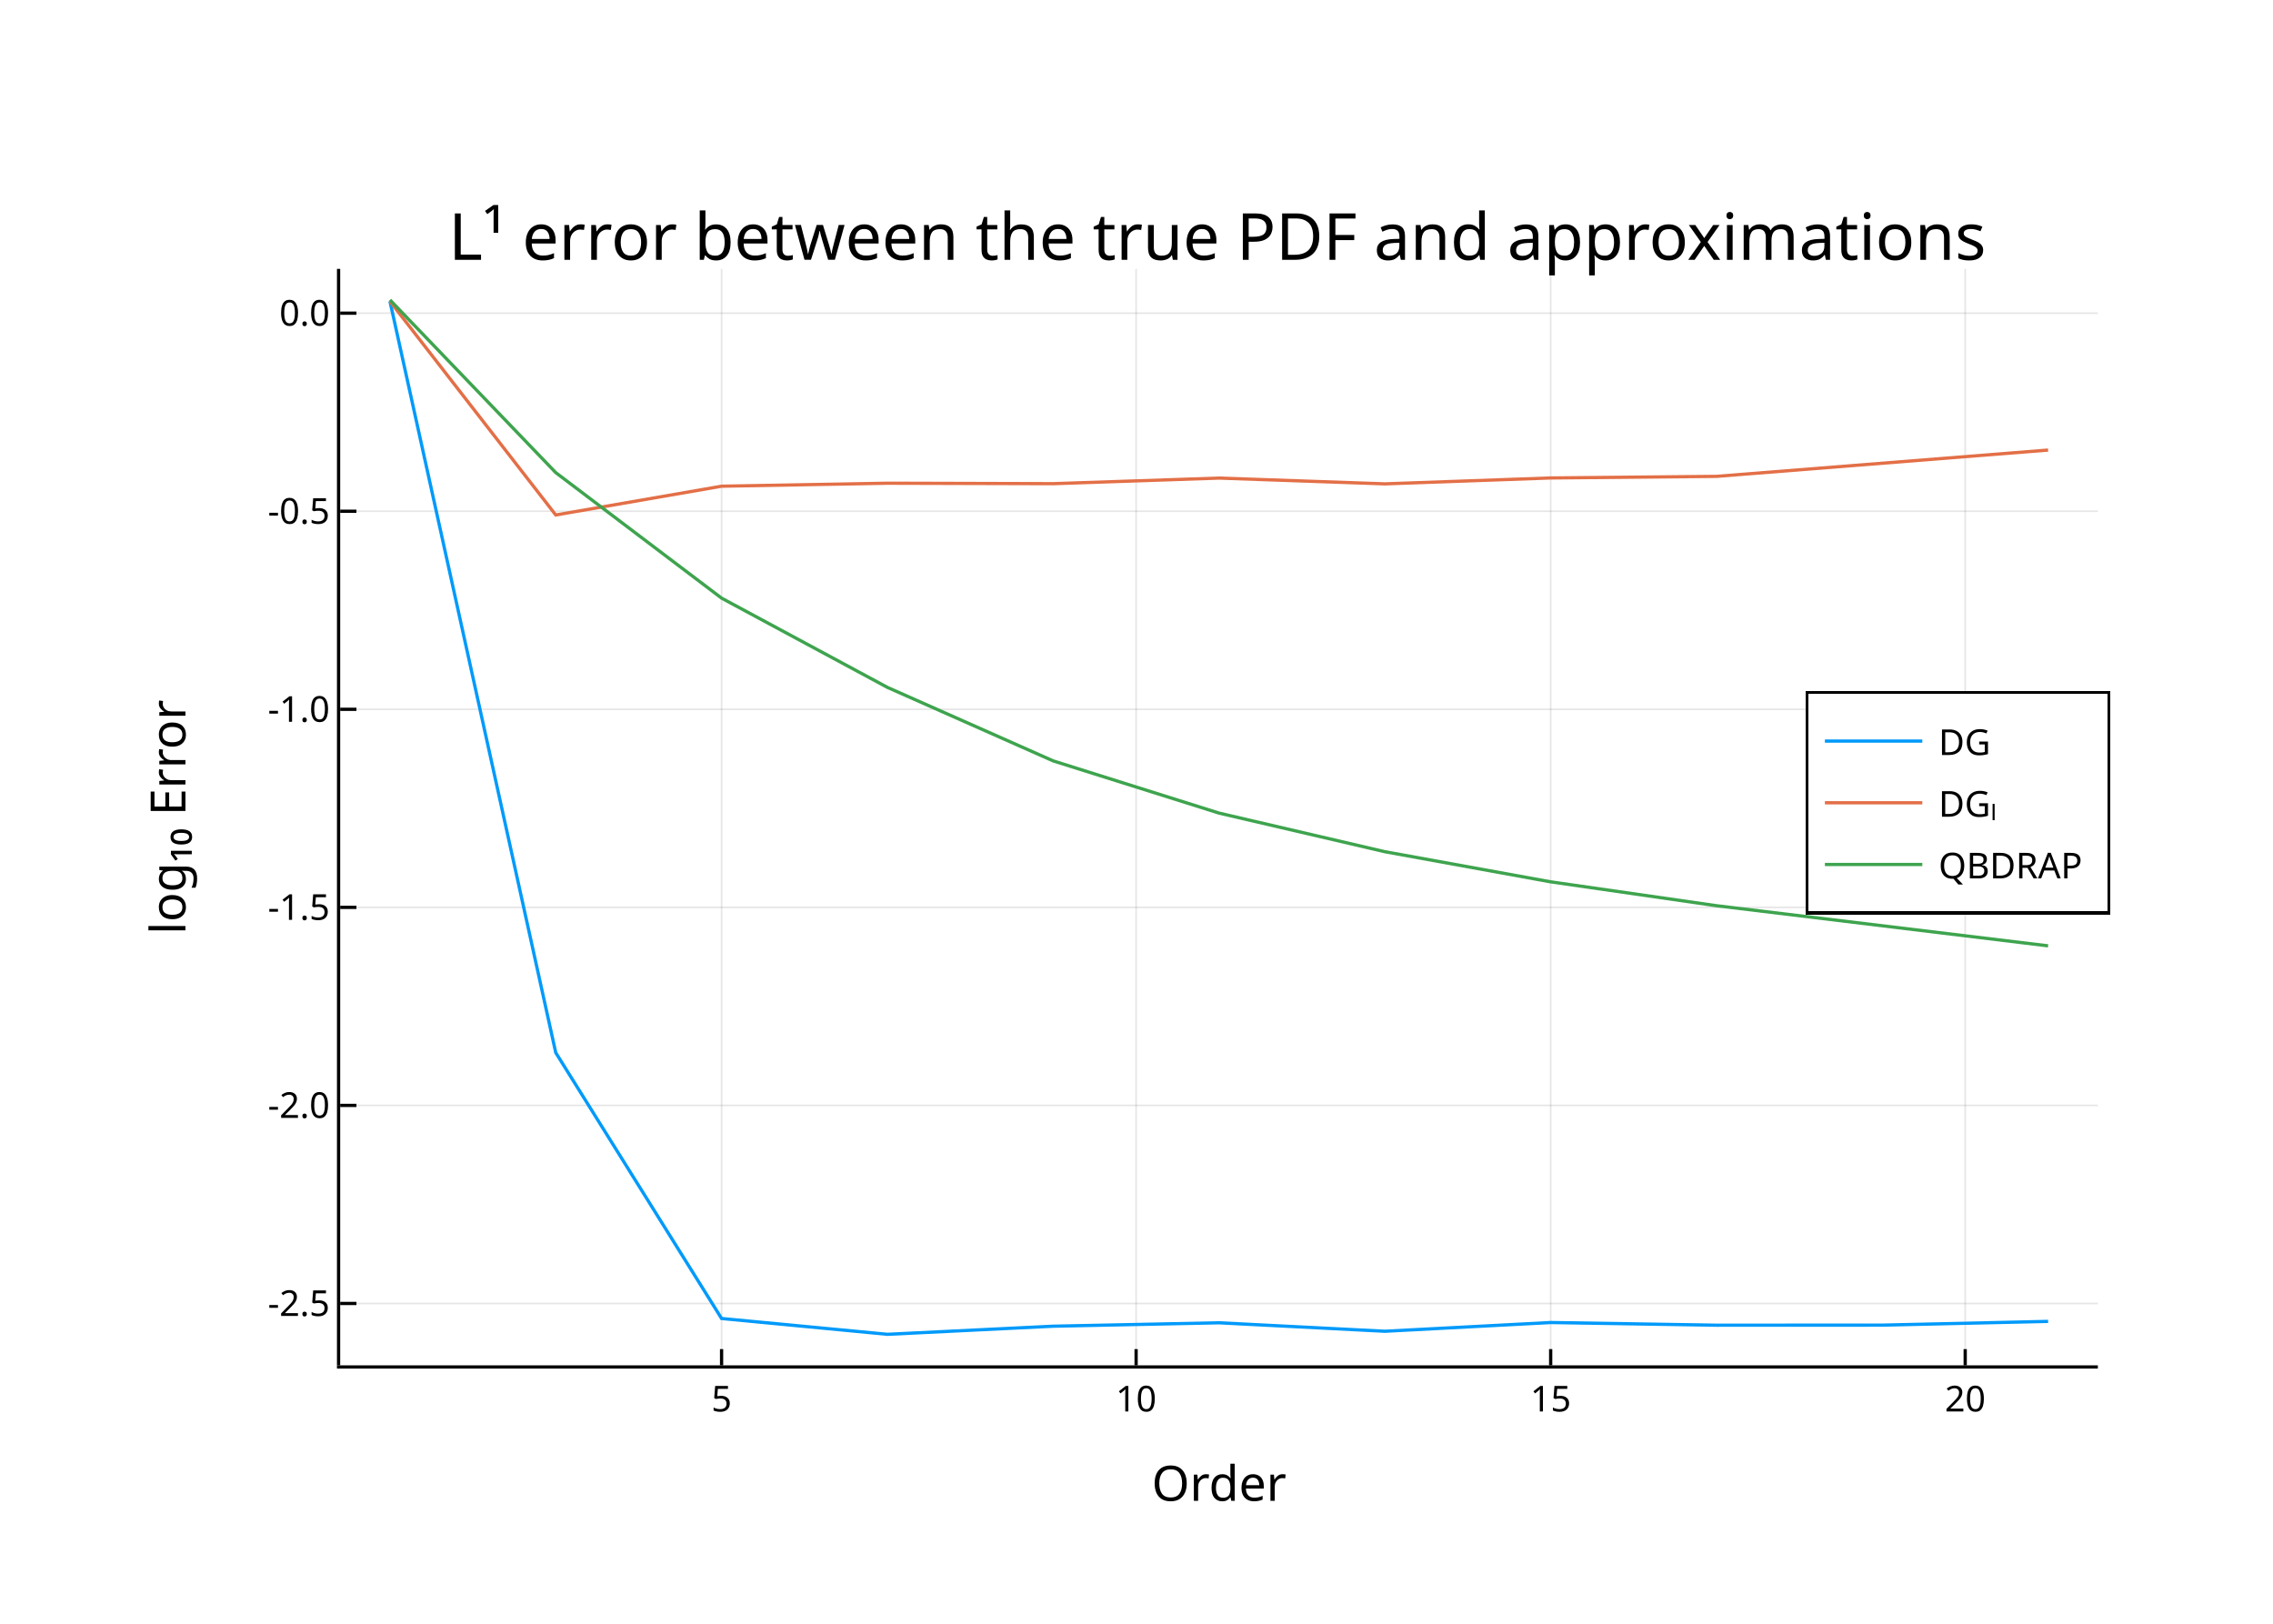
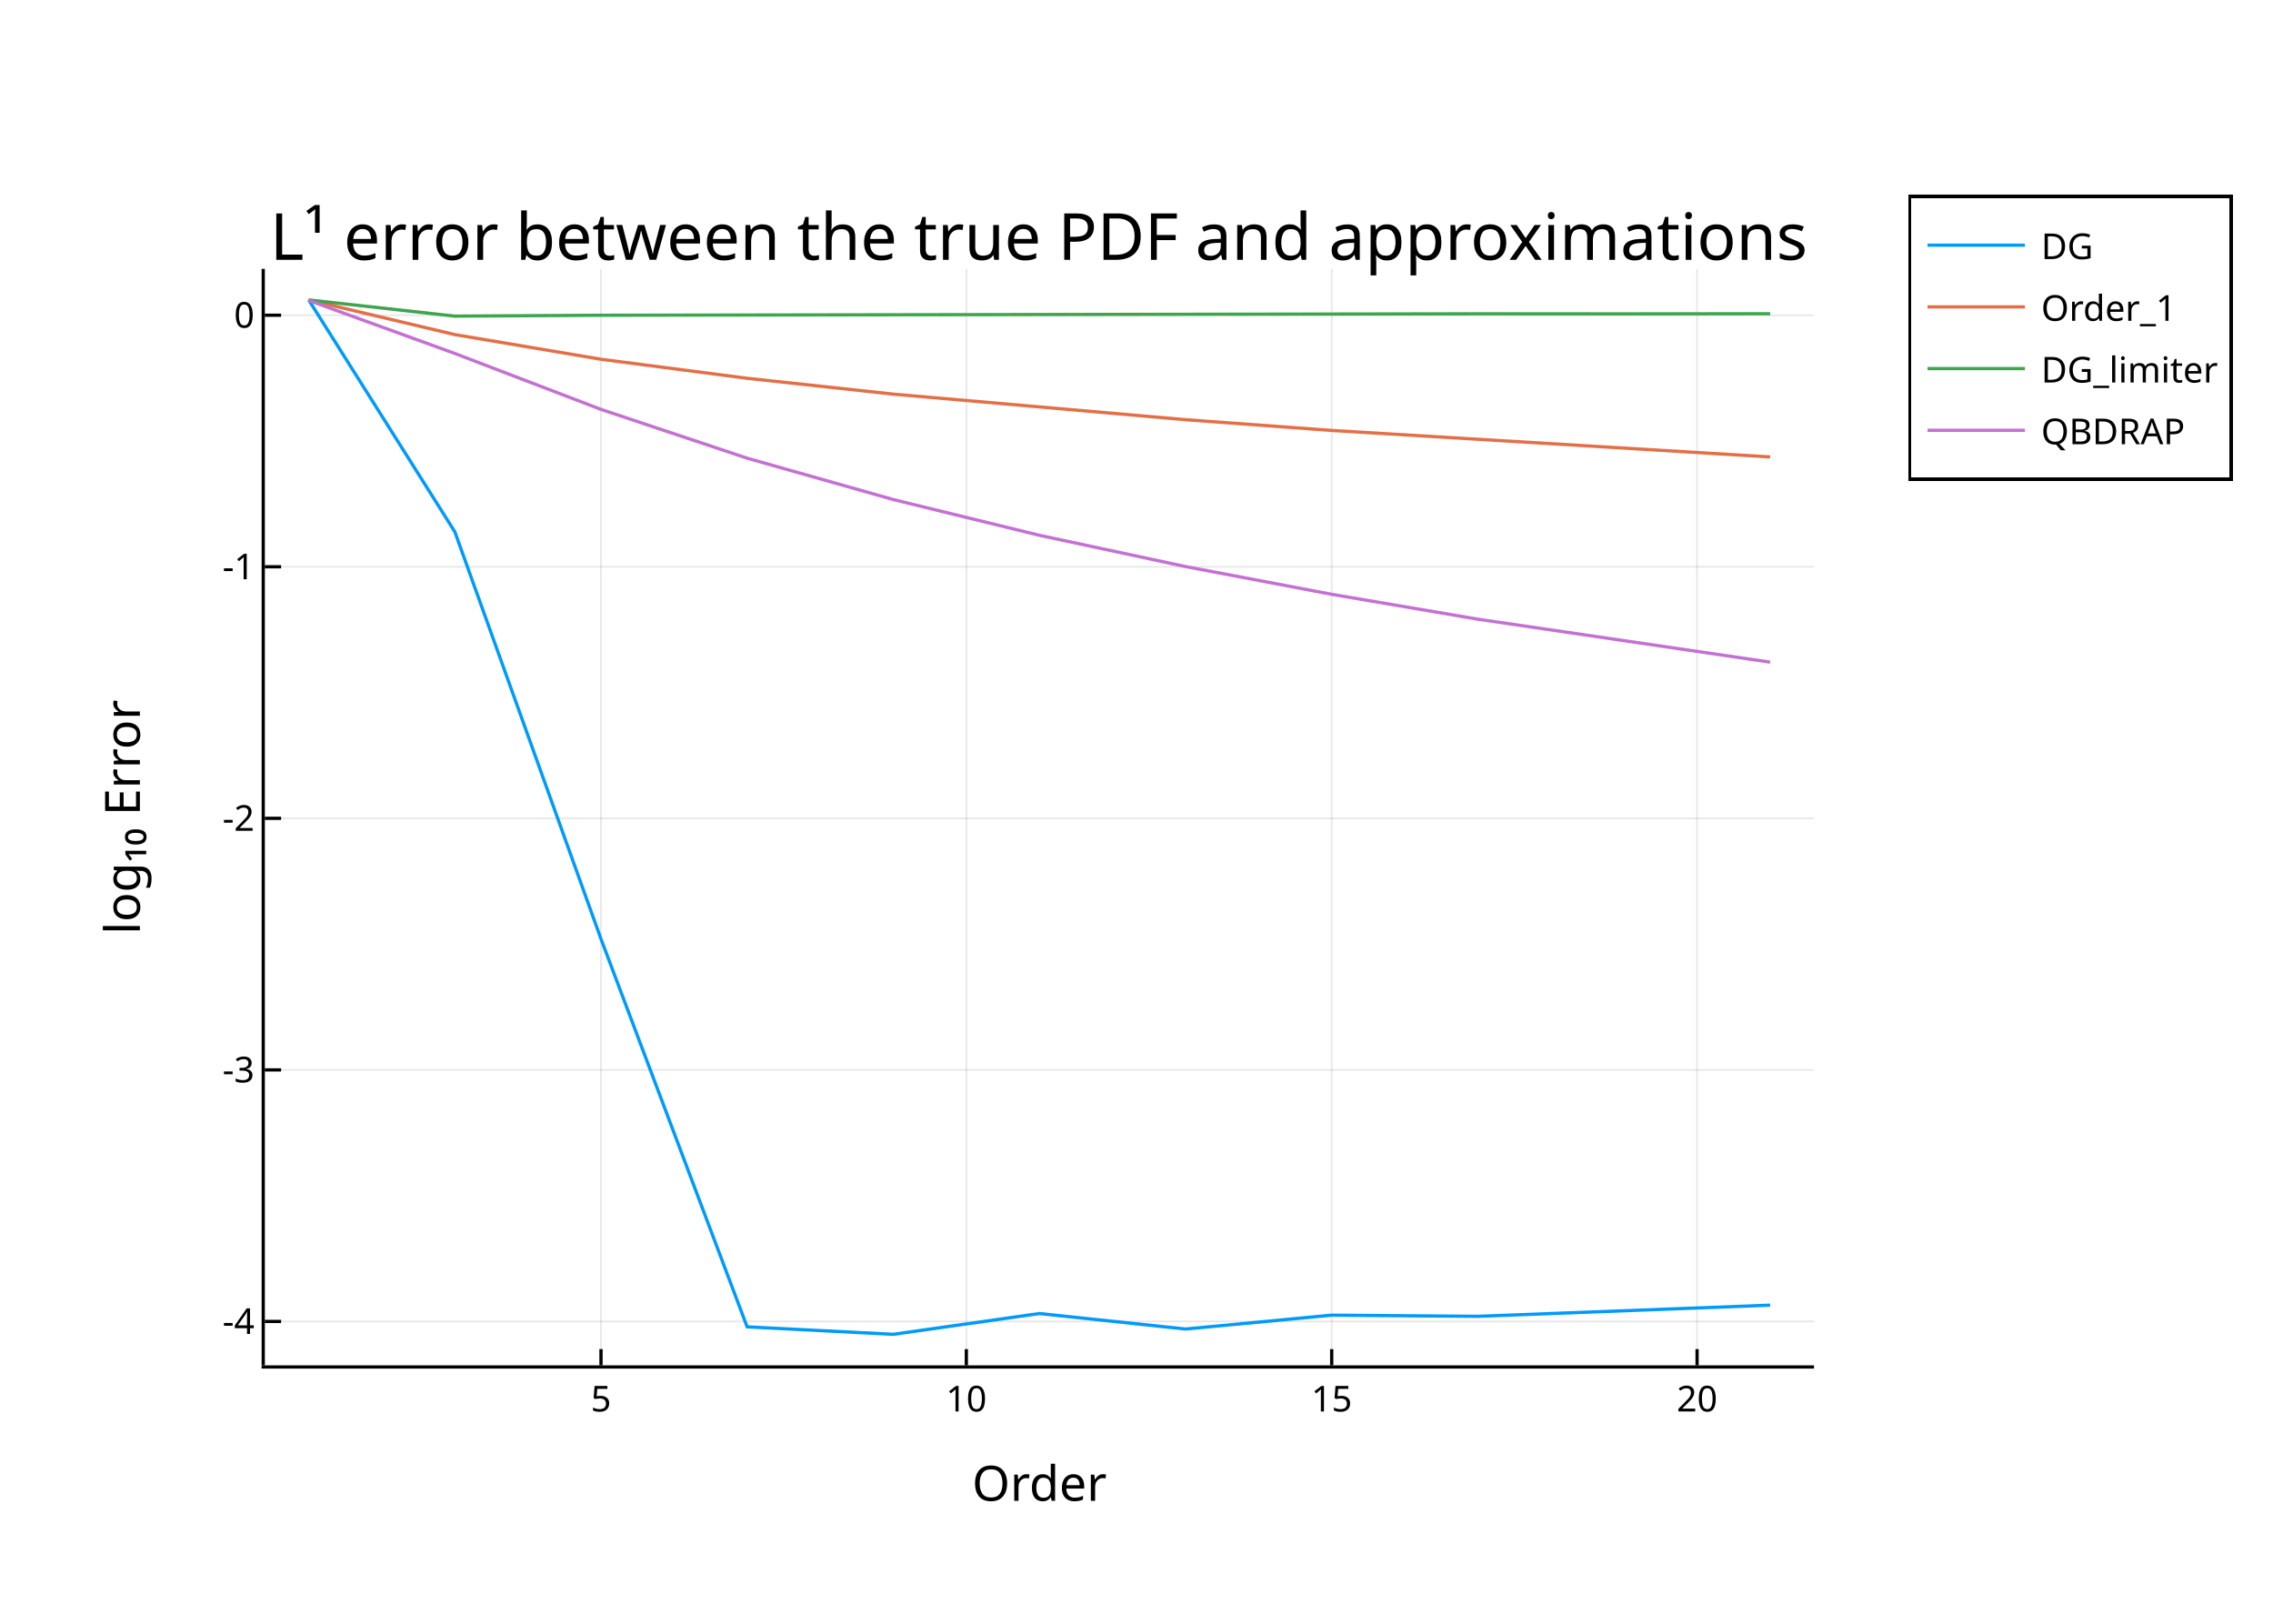
<svg xmlns="http://www.w3.org/2000/svg" class="main-svg" width="700" height="500" style="" viewBox="0 0 700 500">
  <rect x="0" y="0" width="700" height="500" style="fill: rgb(255, 255, 255); fill-opacity: 1;" />
-   <defs id="defs-a78057">
+   <defs id="defs-b9fd89">
    <g class="clips">
-       <clipPath id="clipa78057xyplot" class="plotclip">
-         <rect width="541.293" height="337.635" />
-       </clipPath>
-       <clipPath class="axesclip" id="clipa78057x">
-         <rect x="104.77" y="0" width="541.293" height="500" />
-       </clipPath>
-       <clipPath class="axesclip" id="clipa78057y">
+       <clipPath id="clipb9fd89xyplot" class="plotclip">
+         <rect width="477.073" height="337.635" />
+       </clipPath>
+       <clipPath class="axesclip" id="clipb9fd89x">
+         <rect x="81.567" y="0" width="477.073" height="500" />
+       </clipPath>
+       <clipPath class="axesclip" id="clipb9fd89y">
        <rect x="0" y="82.797" width="700" height="337.635" />
      </clipPath>
-       <clipPath class="axesclip" id="clipa78057xy">
-         <rect x="104.77" y="82.797" width="541.293" height="337.635" />
+       <clipPath class="axesclip" id="clipb9fd89xy">
+         <rect x="81.567" y="82.797" width="477.073" height="337.635" />
      </clipPath>
    </g>
    <g class="gradients" />
  </defs>
  <g class="bglayer" />
  <g class="layer-below">
    <g class="imagelayer" />
    <g class="shapelayer" />
  </g>
  <g class="cartesianlayer">
    <g class="subplot xy">
      <g class="layer-subplot">
        <g class="shapelayer" />
        <g class="imagelayer" />
      </g>
      <g class="gridlayer">
        <g class="x">
-           <path class="xgrid crisp" transform="translate(222.2203,0)" d="M0,82.797v337.635" style="stroke: rgb(0, 0, 0); stroke-opacity: 0.1; stroke-width: 0.5px;" />
-           <path class="xgrid crisp" transform="translate(349.8803,0)" d="M0,82.797v337.635" style="stroke: rgb(0, 0, 0); stroke-opacity: 0.1; stroke-width: 0.5px;" />
-           <path class="xgrid crisp" transform="translate(477.5503,0)" d="M0,82.797v337.635" style="stroke: rgb(0, 0, 0); stroke-opacity: 0.1; stroke-width: 0.5px;" />
-           <path class="xgrid crisp" transform="translate(605.2103,0)" d="M0,82.797v337.635" style="stroke: rgb(0, 0, 0); stroke-opacity: 0.1; stroke-width: 0.5px;" />
+           <path class="xgrid crisp" transform="translate(185.087,0)" d="M0,82.797v337.635" style="stroke: rgb(0, 0, 0); stroke-opacity: 0.1; stroke-width: 0.5px;" />
+           <path class="xgrid crisp" transform="translate(297.597,0)" d="M0,82.797v337.635" style="stroke: rgb(0, 0, 0); stroke-opacity: 0.1; stroke-width: 0.5px;" />
+           <path class="xgrid crisp" transform="translate(410.117,0)" d="M0,82.797v337.635" style="stroke: rgb(0, 0, 0); stroke-opacity: 0.1; stroke-width: 0.5px;" />
+           <path class="xgrid crisp" transform="translate(522.637,0)" d="M0,82.797v337.635" style="stroke: rgb(0, 0, 0); stroke-opacity: 0.1; stroke-width: 0.5px;" />
        </g>
        <g class="y">
-           <path class="ygrid crisp" transform="translate(0,401.3769)" d="M104.77,0h541.293" style="stroke: rgb(0, 0, 0); stroke-opacity: 0.1; stroke-width: 0.5px;" />
-           <path class="ygrid crisp" transform="translate(0,340.3869)" d="M104.77,0h541.293" style="stroke: rgb(0, 0, 0); stroke-opacity: 0.1; stroke-width: 0.5px;" />
-           <path class="ygrid crisp" transform="translate(0,279.4069)" d="M104.77,0h541.293" style="stroke: rgb(0, 0, 0); stroke-opacity: 0.1; stroke-width: 0.5px;" />
-           <path class="ygrid crisp" transform="translate(0,218.4169)" d="M104.77,0h541.293" style="stroke: rgb(0, 0, 0); stroke-opacity: 0.1; stroke-width: 0.5px;" />
-           <path class="ygrid crisp" transform="translate(0,157.4269)" d="M104.77,0h541.293" style="stroke: rgb(0, 0, 0); stroke-opacity: 0.1; stroke-width: 0.5px;" />
-           <path class="ygrid crisp" transform="translate(0,96.43692)" d="M104.77,0h541.293" style="stroke: rgb(0, 0, 0); stroke-opacity: 0.1; stroke-width: 0.5px;" />
+           <path class="ygrid crisp" transform="translate(0,406.9169)" d="M81.567,0h477.073" style="stroke: rgb(0, 0, 0); stroke-opacity: 0.1; stroke-width: 0.5px;" />
+           <path class="ygrid crisp" transform="translate(0,329.4569)" d="M81.567,0h477.073" style="stroke: rgb(0, 0, 0); stroke-opacity: 0.1; stroke-width: 0.5px;" />
+           <path class="ygrid crisp" transform="translate(0,251.9869)" d="M81.567,0h477.073" style="stroke: rgb(0, 0, 0); stroke-opacity: 0.1; stroke-width: 0.5px;" />
+           <path class="ygrid crisp" transform="translate(0,174.5269)" d="M81.567,0h477.073" style="stroke: rgb(0, 0, 0); stroke-opacity: 0.1; stroke-width: 0.5px;" />
+           <path class="ygrid crisp" transform="translate(0,97.06692)" d="M81.567,0h477.073" style="stroke: rgb(0, 0, 0); stroke-opacity: 0.1; stroke-width: 0.5px;" />
        </g>
      </g>
      <g class="zerolinelayer" />
      <path class="xlines-below" />
      <path class="ylines-below" />
      <g class="overlines-below" />
      <g class="xaxislayer-below" />
      <g class="yaxislayer-below" />
      <g class="overaxes-below" />
-       <g class="plot" transform="translate(104.7703,82.79692)" clip-path="url('#clipa78057xyplot')">
+       <g class="plot" transform="translate(81.56699,82.79692)" clip-path="url('#clipb9fd89xyplot')">
        <g class="scatterlayer mlayer">
-           <g class="trace scatter tracee2a4b6" style="stroke-miterlimit: 2; opacity: 1;">
-             <g class="fills" />
-             <g class="errorbars" />
-             <g class="lines">
-               <path class="js-line" d="M15.32,9.99L66.38,241.35L117.45,323.21L168.52,328.08L219.58,325.58L270.65,324.53L321.71,327.14L372.78,324.45L423.84,325.27L474.91,325.25L525.97,324.1" style="vector-effect: non-scaling-stroke; fill: none; stroke: rgb(0, 154, 250); stroke-opacity: 1; stroke-width: 1px; opacity: 1;" />
-             </g>
-             <g class="points" />
-             <g class="text" />
-           </g>
-           <g class="trace scatter trace5a2ff1" style="stroke-miterlimit: 2; opacity: 1;">
-             <g class="fills" />
-             <g class="errorbars" />
-             <g class="lines">
-               <path class="js-line" d="M15.32,9.99L66.38,75.78L117.45,66.92L168.52,66L219.58,66.14L270.65,64.42L321.71,66.2L372.78,64.38L423.84,63.89L525.97,55.79" style="vector-effect: non-scaling-stroke; fill: none; stroke: rgb(227, 111, 71); stroke-opacity: 1; stroke-width: 1px; opacity: 1;" />
-             </g>
-             <g class="points" />
-             <g class="text" />
-           </g>
-           <g class="trace scatter traceb4f63c" style="stroke-miterlimit: 2; opacity: 1;">
-             <g class="fills" />
-             <g class="errorbars" />
-             <g class="lines">
-               <path class="js-line" d="M15.32,9.56L66.38,62.74L117.45,101.39L168.52,128.87L219.58,151.51L270.65,167.58L321.71,179.47L372.78,188.75L423.84,196.1L525.97,208.46" style="vector-effect: non-scaling-stroke; fill: none; stroke: rgb(62, 164, 78); stroke-opacity: 1; stroke-width: 1px; opacity: 1;" />
+           <g class="trace scatter trace876052" style="stroke-miterlimit: 2; opacity: 1;">
+             <g class="fills" />
+             <g class="errorbars" />
+             <g class="lines">
+               <path class="js-line" d="M13.5,9.56L58.51,80.97L103.52,206.36L148.52,325.78L193.53,328.08L238.54,321.68L283.54,326.45L328.55,322.18L373.56,322.54L463.57,319.1" style="vector-effect: non-scaling-stroke; fill: none; stroke: rgb(0, 154, 250); stroke-opacity: 1; stroke-width: 1px; opacity: 1;" />
+             </g>
+             <g class="points" />
+             <g class="text" />
+           </g>
+           <g class="trace scatter trace6a88d0" style="stroke-miterlimit: 2; opacity: 1;">
+             <g class="fills" />
+             <g class="errorbars" />
+             <g class="lines">
+               <path class="js-line" d="M13.5,9.56L58.51,20.24L103.52,27.83L148.52,33.69L193.53,38.57L283.54,46.44L328.55,49.75L463.57,57.91" style="vector-effect: non-scaling-stroke; fill: none; stroke: rgb(227, 111, 71); stroke-opacity: 1; stroke-width: 1px; opacity: 1;" />
+             </g>
+             <g class="points" />
+             <g class="text" />
+           </g>
+           <g class="trace scatter tracedb790d" style="stroke-miterlimit: 2; opacity: 1;">
+             <g class="fills" />
+             <g class="errorbars" />
+             <g class="lines">
+               <path class="js-line" d="M13.5,9.56L58.51,14.55L103.52,14.28L373.56,13.83L418.56,13.85L463.57,13.81" style="vector-effect: non-scaling-stroke; fill: none; stroke: rgb(62, 164, 78); stroke-opacity: 1; stroke-width: 1px; opacity: 1;" />
+             </g>
+             <g class="points" />
+             <g class="text" />
+           </g>
+           <g class="trace scatter traced5dc5d" style="stroke-miterlimit: 2; opacity: 1;">
+             <g class="fills" />
+             <g class="errorbars" />
+             <g class="lines">
+               <path class="js-line" d="M13.5,9.72L58.51,26.05L103.52,43.27L148.52,58.29L193.53,71.03L238.54,82.04L283.54,91.67L328.55,100.21L373.56,107.87L463.57,121.1" style="vector-effect: non-scaling-stroke; fill: none; stroke: rgb(195, 113, 210); stroke-opacity: 1; stroke-width: 1px; opacity: 1;" />
            </g>
            <g class="points" />
            <g class="text" />
          </g>
        </g>
      </g>
      <g class="overplot" />
-       <path class="xlines-above crisp" d="M103.77,420.932H646.063" style="fill: none; stroke-width: 1px; stroke: rgb(0, 0, 0); stroke-opacity: 1;" />
-       <path class="ylines-above crisp" d="M104.27,82.797V420.432" style="fill: none; stroke-width: 1px; stroke: rgb(0, 0, 0); stroke-opacity: 1;" />
+       <path class="xlines-above crisp" d="M80.567,420.932H558.64" style="fill: none; stroke-width: 1px; stroke: rgb(0, 0, 0); stroke-opacity: 1;" />
+       <path class="ylines-above crisp" d="M81.067,82.797V420.432" style="fill: none; stroke-width: 1px; stroke: rgb(0, 0, 0); stroke-opacity: 1;" />
      <g class="overlines-above" />
      <g class="xaxislayer-above">
-         <path class="xtick ticks crisp" d="M0,420.432v-5" transform="translate(222.2203,0)" style="stroke: rgb(0, 0, 0); stroke-opacity: 1; stroke-width: 1px;" />
-         <path class="xtick ticks crisp" d="M0,420.432v-5" transform="translate(349.8803,0)" style="stroke: rgb(0, 0, 0); stroke-opacity: 1; stroke-width: 1px;" />
-         <path class="xtick ticks crisp" d="M0,420.432v-5" transform="translate(477.5503,0)" style="stroke: rgb(0, 0, 0); stroke-opacity: 1; stroke-width: 1px;" />
-         <path class="xtick ticks crisp" d="M0,420.432v-5" transform="translate(605.2103,0)" style="stroke: rgb(0, 0, 0); stroke-opacity: 1; stroke-width: 1px;" />
-         <g class="xtick">
-           <text text-anchor="middle" x="0" y="434.632" transform="translate(222.2203,0)" style="font-family: sans-serif; font-size: 11px; fill: rgb(0, 0, 0); fill-opacity: 1; white-space: pre;">5</text>
-         </g>
-         <g class="xtick">
-           <text text-anchor="middle" x="0" y="434.632" transform="translate(349.8803,0)" style="font-family: sans-serif; font-size: 11px; fill: rgb(0, 0, 0); fill-opacity: 1; white-space: pre;">10</text>
-         </g>
-         <g class="xtick">
-           <text text-anchor="middle" x="0" y="434.632" transform="translate(477.5503,0)" style="font-family: sans-serif; font-size: 11px; fill: rgb(0, 0, 0); fill-opacity: 1; white-space: pre;">15</text>
-         </g>
-         <g class="xtick">
-           <text text-anchor="middle" x="0" y="434.632" transform="translate(605.2103,0)" style="font-family: sans-serif; font-size: 11px; fill: rgb(0, 0, 0); fill-opacity: 1; white-space: pre;">20</text>
+         <path class="xtick ticks crisp" d="M0,420.432v-5" transform="translate(185.087,0)" style="stroke: rgb(0, 0, 0); stroke-opacity: 1; stroke-width: 1px;" />
+         <path class="xtick ticks crisp" d="M0,420.432v-5" transform="translate(297.597,0)" style="stroke: rgb(0, 0, 0); stroke-opacity: 1; stroke-width: 1px;" />
+         <path class="xtick ticks crisp" d="M0,420.432v-5" transform="translate(410.117,0)" style="stroke: rgb(0, 0, 0); stroke-opacity: 1; stroke-width: 1px;" />
+         <path class="xtick ticks crisp" d="M0,420.432v-5" transform="translate(522.637,0)" style="stroke: rgb(0, 0, 0); stroke-opacity: 1; stroke-width: 1px;" />
+         <g class="xtick">
+           <text text-anchor="middle" x="0" y="434.632" transform="translate(185.087,0)" style="font-family: sans-serif; font-size: 11px; fill: rgb(0, 0, 0); fill-opacity: 1; white-space: pre;">5</text>
+         </g>
+         <g class="xtick">
+           <text text-anchor="middle" x="0" y="434.632" transform="translate(297.597,0)" style="font-family: sans-serif; font-size: 11px; fill: rgb(0, 0, 0); fill-opacity: 1; white-space: pre;">10</text>
+         </g>
+         <g class="xtick">
+           <text text-anchor="middle" x="0" y="434.632" transform="translate(410.117,0)" style="font-family: sans-serif; font-size: 11px; fill: rgb(0, 0, 0); fill-opacity: 1; white-space: pre;">15</text>
+         </g>
+         <g class="xtick">
+           <text text-anchor="middle" x="0" y="434.632" transform="translate(522.637,0)" style="font-family: sans-serif; font-size: 11px; fill: rgb(0, 0, 0); fill-opacity: 1; white-space: pre;">20</text>
        </g>
      </g>
      <g class="yaxislayer-above">
-         <path class="ytick ticks crisp" d="M104.77,0h5" transform="translate(0,401.3769)" style="stroke: rgb(0, 0, 0); stroke-opacity: 1; stroke-width: 1px;" />
-         <path class="ytick ticks crisp" d="M104.77,0h5" transform="translate(0,340.3869)" style="stroke: rgb(0, 0, 0); stroke-opacity: 1; stroke-width: 1px;" />
-         <path class="ytick ticks crisp" d="M104.77,0h5" transform="translate(0,279.4069)" style="stroke: rgb(0, 0, 0); stroke-opacity: 1; stroke-width: 1px;" />
-         <path class="ytick ticks crisp" d="M104.77,0h5" transform="translate(0,218.4169)" style="stroke: rgb(0, 0, 0); stroke-opacity: 1; stroke-width: 1px;" />
-         <path class="ytick ticks crisp" d="M104.77,0h5" transform="translate(0,157.4269)" style="stroke: rgb(0, 0, 0); stroke-opacity: 1; stroke-width: 1px;" />
-         <path class="ytick ticks crisp" d="M104.77,0h5" transform="translate(0,96.43692)" style="stroke: rgb(0, 0, 0); stroke-opacity: 1; stroke-width: 1px;" />
-         <g class="ytick">
-           <text text-anchor="end" x="101.57" y="3.85" transform="translate(0,401.3769)" style="font-family: sans-serif; font-size: 11px; fill: rgb(0, 0, 0); fill-opacity: 1; white-space: pre;">-2.5</text>
-         </g>
-         <g class="ytick">
-           <text text-anchor="end" x="101.57" y="3.85" transform="translate(0,340.3869)" style="font-family: sans-serif; font-size: 11px; fill: rgb(0, 0, 0); fill-opacity: 1; white-space: pre;">-2.0</text>
-         </g>
-         <g class="ytick">
-           <text text-anchor="end" x="101.57" y="3.85" transform="translate(0,279.4069)" style="font-family: sans-serif; font-size: 11px; fill: rgb(0, 0, 0); fill-opacity: 1; white-space: pre;">-1.5</text>
-         </g>
-         <g class="ytick">
-           <text text-anchor="end" x="101.57" y="3.85" transform="translate(0,218.4169)" style="font-family: sans-serif; font-size: 11px; fill: rgb(0, 0, 0); fill-opacity: 1; white-space: pre;">-1.0</text>
-         </g>
-         <g class="ytick">
-           <text text-anchor="end" x="101.57" y="3.85" transform="translate(0,157.4269)" style="font-family: sans-serif; font-size: 11px; fill: rgb(0, 0, 0); fill-opacity: 1; white-space: pre;">-0.5</text>
-         </g>
-         <g class="ytick">
-           <text text-anchor="end" x="101.57" y="3.85" transform="translate(0,96.43692)" style="font-family: sans-serif; font-size: 11px; fill: rgb(0, 0, 0); fill-opacity: 1; white-space: pre;">0.0</text>
+         <path class="ytick ticks crisp" d="M81.567,0h5" transform="translate(0,406.9169)" style="stroke: rgb(0, 0, 0); stroke-opacity: 1; stroke-width: 1px;" />
+         <path class="ytick ticks crisp" d="M81.567,0h5" transform="translate(0,329.4569)" style="stroke: rgb(0, 0, 0); stroke-opacity: 1; stroke-width: 1px;" />
+         <path class="ytick ticks crisp" d="M81.567,0h5" transform="translate(0,251.9869)" style="stroke: rgb(0, 0, 0); stroke-opacity: 1; stroke-width: 1px;" />
+         <path class="ytick ticks crisp" d="M81.567,0h5" transform="translate(0,174.5269)" style="stroke: rgb(0, 0, 0); stroke-opacity: 1; stroke-width: 1px;" />
+         <path class="ytick ticks crisp" d="M81.567,0h5" transform="translate(0,97.06692)" style="stroke: rgb(0, 0, 0); stroke-opacity: 1; stroke-width: 1px;" />
+         <g class="ytick">
+           <text text-anchor="end" x="78.367" y="3.85" transform="translate(0,406.9169)" style="font-family: sans-serif; font-size: 11px; fill: rgb(0, 0, 0); fill-opacity: 1; white-space: pre;">-4</text>
+         </g>
+         <g class="ytick">
+           <text text-anchor="end" x="78.367" y="3.85" transform="translate(0,329.4569)" style="font-family: sans-serif; font-size: 11px; fill: rgb(0, 0, 0); fill-opacity: 1; white-space: pre;">-3</text>
+         </g>
+         <g class="ytick">
+           <text text-anchor="end" x="78.367" y="3.85" transform="translate(0,251.9869)" style="font-family: sans-serif; font-size: 11px; fill: rgb(0, 0, 0); fill-opacity: 1; white-space: pre;">-2</text>
+         </g>
+         <g class="ytick">
+           <text text-anchor="end" x="78.367" y="3.85" transform="translate(0,174.5269)" style="font-family: sans-serif; font-size: 11px; fill: rgb(0, 0, 0); fill-opacity: 1; white-space: pre;">-1</text>
+         </g>
+         <g class="ytick">
+           <text text-anchor="end" x="78.367" y="3.85" transform="translate(0,97.06692)" style="font-family: sans-serif; font-size: 11px; fill: rgb(0, 0, 0); fill-opacity: 1; white-space: pre;">0</text>
        </g>
      </g>
      <g class="overaxes-above" />
    </g>
  </g>
  <g class="polarlayer" />
  <g class="ternarylayer" />
  <g class="geolayer" />
  <g class="funnelarealayer" />
  <g class="pielayer" />
  <g class="treemaplayer" />
  <g class="sunburstlayer" />
  <g class="glimages" />
-   <defs id="topdefs-a78057">
+   <defs id="topdefs-b9fd89">
    <g class="clips" />
-     <clipPath id="legenda78057">
-       <rect width="92" height="67" x="1" y="1" />
+     <clipPath id="legendb9fd89">
+       <rect width="98" height="86" x="1" y="1" />
    </clipPath>
  </defs>
  <g class="layer-above">
    <g class="imagelayer" />
    <g class="shapelayer" />
  </g>
  <g class="infolayer">
-     <g class="legend" pointer-events="all" transform="translate(556,212.7)">
-       <rect class="bg" shape-rendering="crispEdges" width="93" height="68" x="0.5" y="0.5" style="stroke: rgb(0, 0, 0); stroke-opacity: 1; fill: rgb(255, 255, 255); fill-opacity: 1; stroke-width: 1px;" />
-       <g class="scrollbox" transform="" clip-path="url('#legenda78057')">
+     <g class="legend" pointer-events="all" transform="translate(587.6,60)">
+       <rect class="bg" shape-rendering="crispEdges" width="99" height="87" x="0.5" y="0.5" style="stroke: rgb(0, 0, 0); stroke-opacity: 1; fill: rgb(255, 255, 255); fill-opacity: 1; stroke-width: 1px;" />
+       <g class="scrollbox" transform="" clip-path="url('#legendb9fd89')">
        <g class="groups">
          <g class="traces" transform="translate(1,15.5)" style="opacity: 1;">
            <text class="legendtext" text-anchor="start" x="40" y="4.29" style="font-family: sans-serif; font-size: 11px; fill: rgb(0, 0, 0); fill-opacity: 1; white-space: pre;">DG</text>
            <g class="layers" style="opacity: 1;">
              <g class="legendfill" />
              <g class="legendlines">
                <path class="js-line" d="M5,0h30" style="fill: none; stroke: rgb(0, 154, 250); stroke-opacity: 1; stroke-width: 1px;" />
              </g>
              <g class="legendsymbols">
                <g class="legendpoints" />
              </g>
            </g>
-             <rect class="legendtoggle" x="0" y="-9.5" width="86.469" height="19" style="fill: rgb(0, 0, 0); fill-opacity: 0;" />
+             <rect class="legendtoggle" x="0" y="-9.5" width="92.109" height="19" style="fill: rgb(0, 0, 0); fill-opacity: 0;" />
          </g>
          <g class="traces" transform="translate(1,34.5)" style="opacity: 1;">
-             <text class="legendtext" text-anchor="start" x="40" y="4.29" style="font-family: sans-serif; font-size: 11px; fill: rgb(0, 0, 0); fill-opacity: 1; white-space: pre;">DGₗ</text>
+             <text class="legendtext" text-anchor="start" x="40" y="4.29" style="font-family: sans-serif; font-size: 11px; fill: rgb(0, 0, 0); fill-opacity: 1; white-space: pre;">Order_1</text>
            <g class="layers" style="opacity: 1;">
              <g class="legendfill" />
              <g class="legendlines">
                <path class="js-line" d="M5,0h30" style="fill: none; stroke: rgb(227, 111, 71); stroke-opacity: 1; stroke-width: 1px;" />
              </g>
              <g class="legendsymbols">
                <g class="legendpoints" />
              </g>
            </g>
-             <rect class="legendtoggle" x="0" y="-9.5" width="86.469" height="19" style="fill: rgb(0, 0, 0); fill-opacity: 0;" />
+             <rect class="legendtoggle" x="0" y="-9.5" width="92.109" height="19" style="fill: rgb(0, 0, 0); fill-opacity: 0;" />
          </g>
          <g class="traces" transform="translate(1,53.5)" style="opacity: 1;">
+             <text class="legendtext" text-anchor="start" x="40" y="4.29" style="font-family: sans-serif; font-size: 11px; fill: rgb(0, 0, 0); fill-opacity: 1; white-space: pre;">DG_limiter</text>
+             <g class="layers" style="opacity: 1;">
+               <g class="legendfill" />
+               <g class="legendlines">
+                 <path class="js-line" d="M5,0h30" style="fill: none; stroke: rgb(62, 164, 78); stroke-opacity: 1; stroke-width: 1px;" />
+               </g>
+               <g class="legendsymbols">
+                 <g class="legendpoints" />
+               </g>
+             </g>
+             <rect class="legendtoggle" x="0" y="-9.5" width="92.109" height="19" style="fill: rgb(0, 0, 0); fill-opacity: 0;" />
+           </g>
+           <g class="traces" transform="translate(1,72.5)" style="opacity: 1;">
            <text class="legendtext" text-anchor="start" x="40" y="4.29" style="font-family: sans-serif; font-size: 11px; fill: rgb(0, 0, 0); fill-opacity: 1; white-space: pre;">QBDRAP</text>
            <g class="layers" style="opacity: 1;">
              <g class="legendfill" />
              <g class="legendlines">
-                 <path class="js-line" d="M5,0h30" style="fill: none; stroke: rgb(62, 164, 78); stroke-opacity: 1; stroke-width: 1px;" />
-               </g>
-               <g class="legendsymbols">
-                 <g class="legendpoints" />
-               </g>
-             </g>
-             <rect class="legendtoggle" x="0" y="-9.5" width="86.469" height="19" style="fill: rgb(0, 0, 0); fill-opacity: 0;" />
+                 <path class="js-line" d="M5,0h30" style="fill: none; stroke: rgb(195, 113, 210); stroke-opacity: 1; stroke-width: 1px;" />
+               </g>
+               <g class="legendsymbols">
+                 <g class="legendpoints" />
+               </g>
+             </g>
+             <rect class="legendtoggle" x="0" y="-9.5" width="92.109" height="19" style="fill: rgb(0, 0, 0); fill-opacity: 0;" />
          </g>
        </g>
      </g>
      <rect class="scrollbar" rx="20" ry="3" width="0" height="0" x="0" y="0" style="fill: rgb(128, 139, 164); fill-opacity: 1;" />
    </g>
    <g class="g-gtitle" />
    <g class="g-xtitle">
-       <text class="xtitle" x="375.417" y="462.141" text-anchor="middle" style="font-family: sans-serif; font-size: 15px; fill: rgb(0, 0, 0); opacity: 1; font-weight: normal; white-space: pre;">Order</text>
+       <text class="xtitle" x="320.104" y="462.141" text-anchor="middle" style="font-family: sans-serif; font-size: 15px; fill: rgb(0, 0, 0); opacity: 1; font-weight: normal; white-space: pre;">Order</text>
    </g>
    <g class="g-ytitle">
-       <text class="ytitle" transform="rotate(-90,57.10938,251.6146)" x="57.109" y="251.615" text-anchor="middle" style="font-family: sans-serif; font-size: 15px; fill: rgb(0, 0, 0); opacity: 1; font-weight: normal; white-space: pre;">log₁₀ Error</text>
+       <text class="ytitle" transform="rotate(-90,43.07812,251.6146)" x="43.078" y="251.615" text-anchor="middle" style="font-family: sans-serif; font-size: 15px; fill: rgb(0, 0, 0); opacity: 1; font-weight: normal; white-space: pre;">log₁₀ Error</text>
    </g>
    <g class="annotation" data-index="0" style="opacity: 1;">
-       <g class="annotation-text-g" transform="rotate(0,375.4167,73)">
-         <g class="cursor-pointer" transform="translate(150,60)">
+       <g class="annotation-text-g" transform="rotate(0,320.1037,73)">
+         <g class="cursor-pointer" transform="translate(95,60)">
          <rect class="bg" x="0.5" y="0.5" width="449" height="25" style="stroke-width: 1px; stroke: rgb(0, 0, 0); stroke-opacity: 0; fill: rgb(0, 0, 0); fill-opacity: 0;" />
          <text class="annotation-text" text-anchor="middle" x="224.891" y="20" style="font-family: sans-serif; font-size: 20px; fill: rgb(0, 0, 0); fill-opacity: 1; white-space: pre;">L¹ error between the true PDF and approximations</text>
        </g>
      </g>
    </g>
  </g>
</svg>
